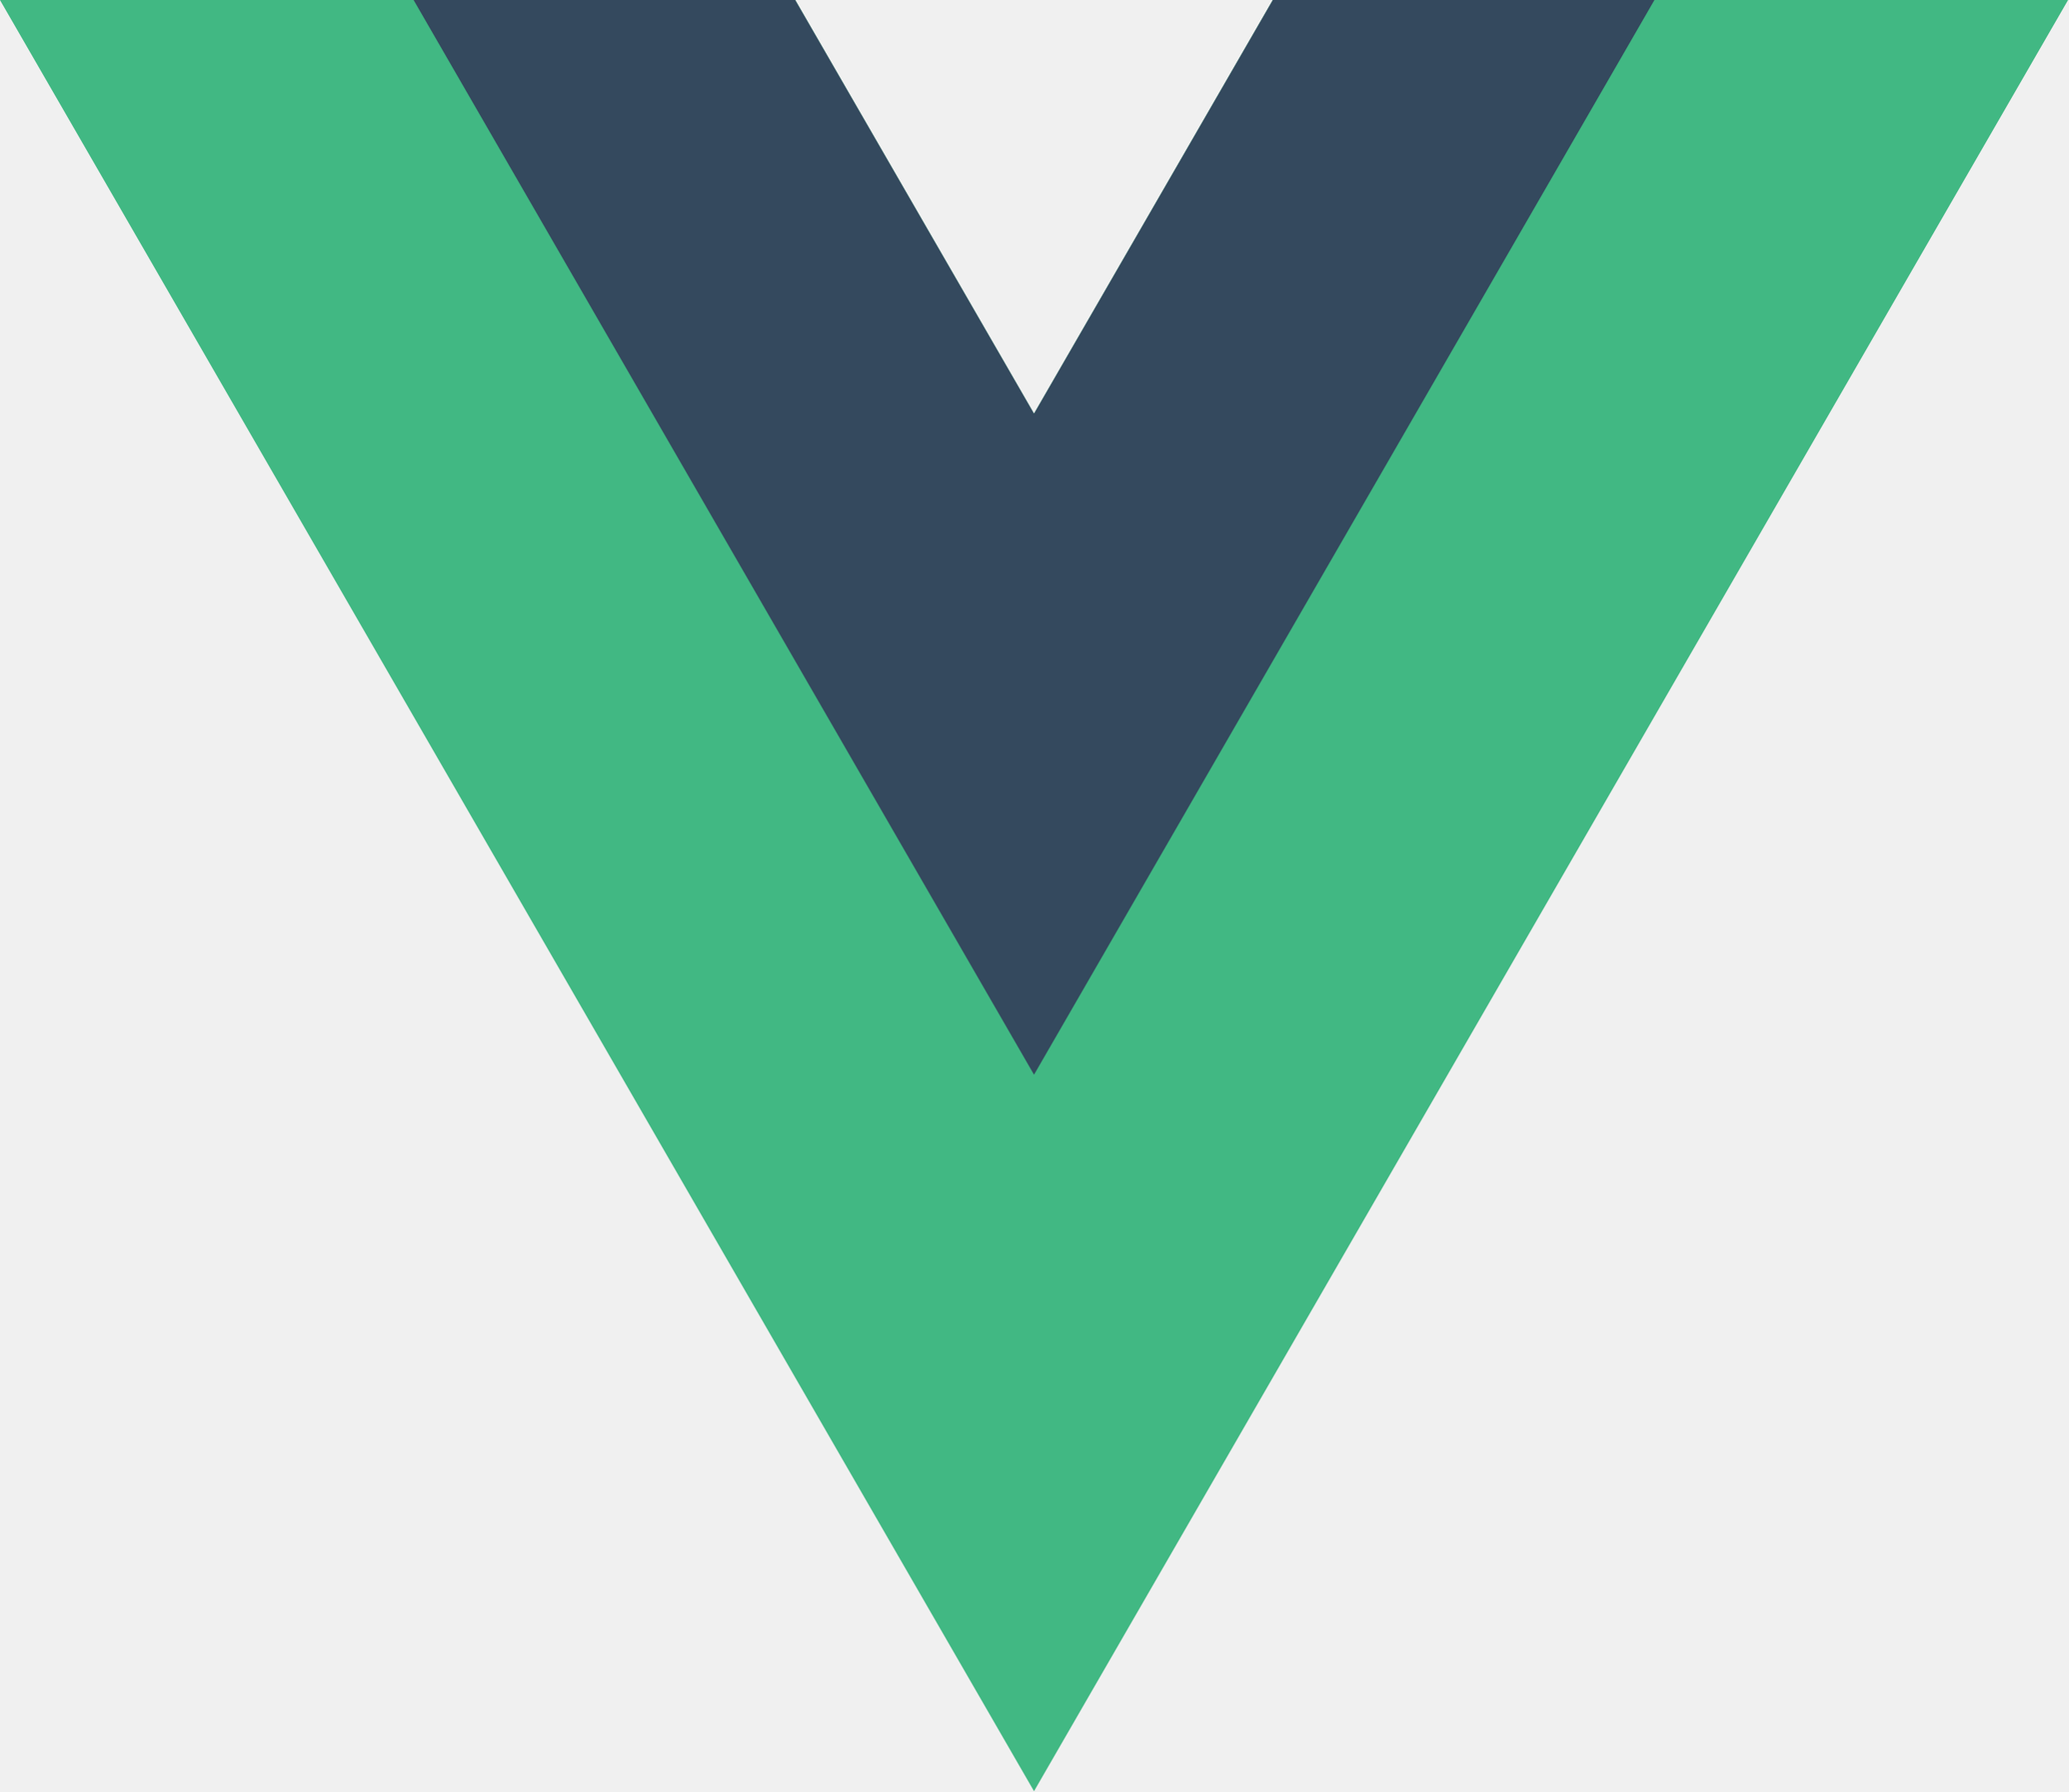
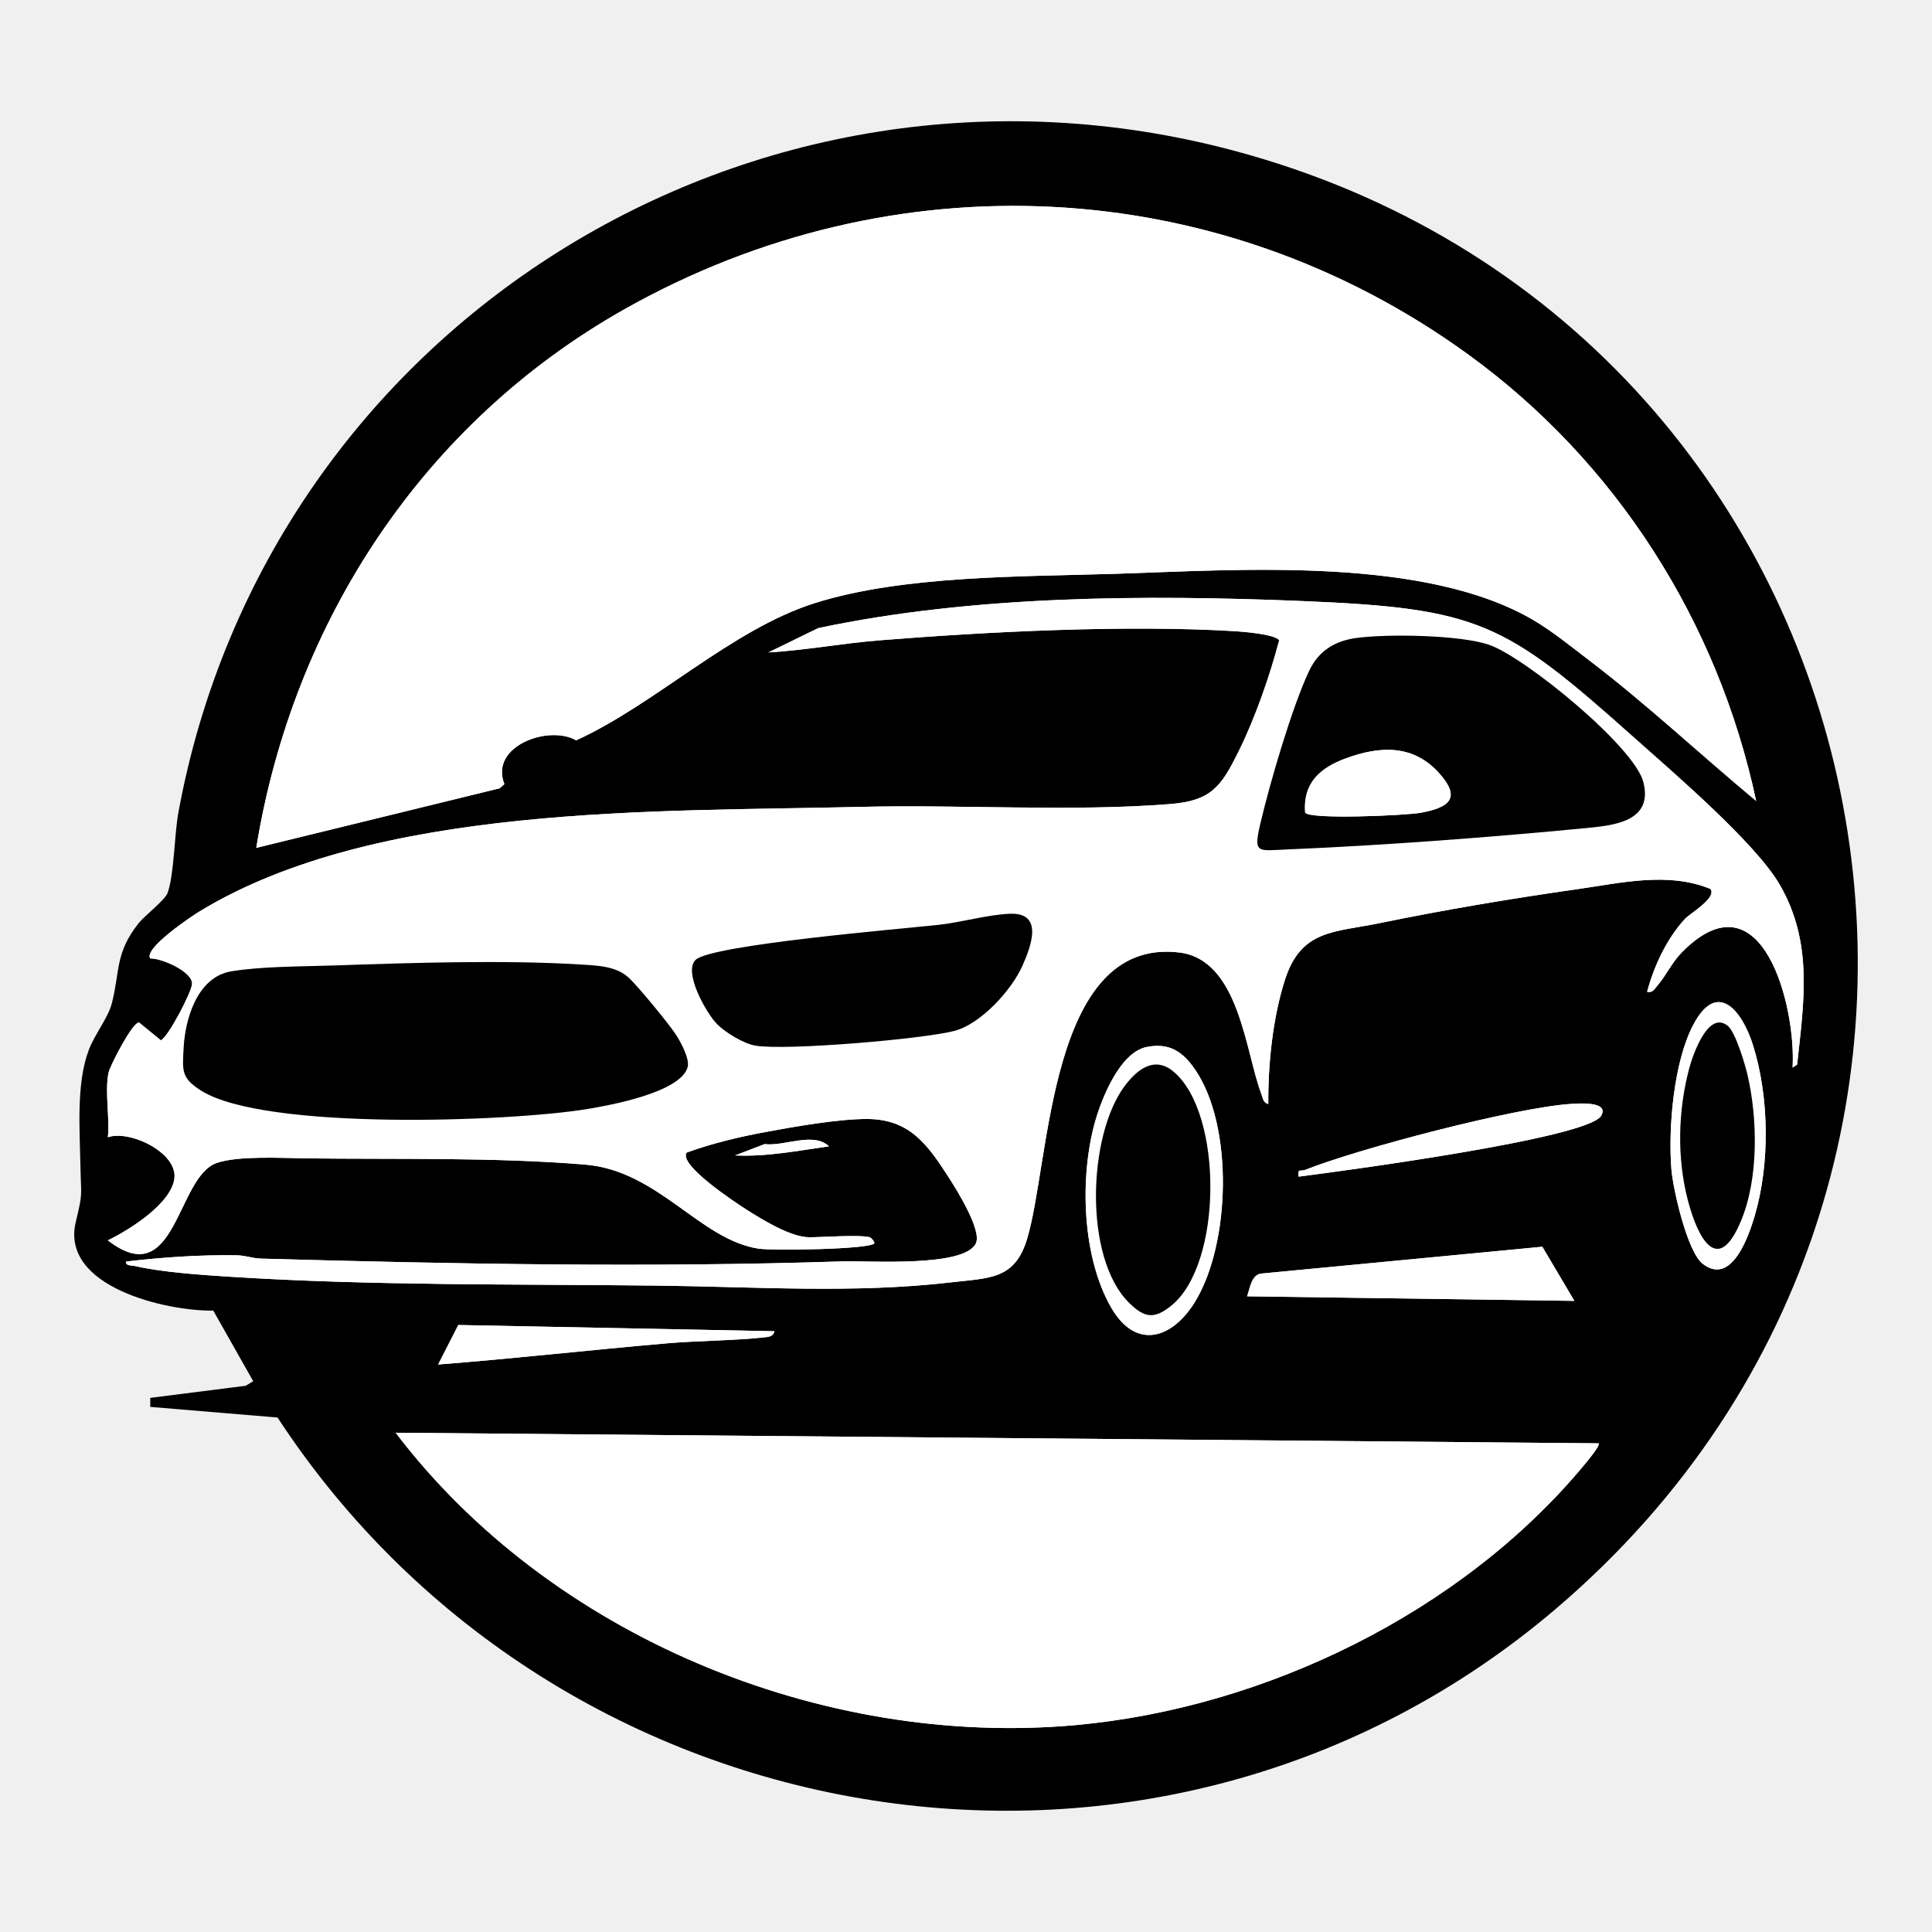
- <svg xmlns="http://www.w3.org/2000/svg" viewBox="0 0 261.76 226.69">
-   <path d="M161.096.001l-30.225 52.351L100.647.001H-.005l130.877 226.688L261.749.001z" fill="#41b883" />
-   <path d="M161.096.001l-30.225 52.351L100.647.001H52.346l78.526 136.01L209.398.001z" fill="#34495e" />
+ <svg xmlns="http://www.w3.org/2000/svg" id="Layer_1" version="1.1" viewBox="0 0 1024 1024">
+   <defs>
+     <style>
+       .st0 {
+         fill: #fff;
+       }
+     </style>
+   </defs>
+   <path d="M79.639,745.681l-.007-4.779,50.611-6.419,3.968-2.423-21.168-37.407c-24.672.368-81.237-12.488-72.866-47.037,3.898-16.086,2.746-13.455,2.457-29.517-.349-19.399-2.303-43.717,4.407-61.571,3.067-8.16,10.287-17.112,12.23-24.708,4.366-17.071,1.676-26.48,13.982-42.228,3.441-4.403,14.248-12.439,15.64-16.479,3.471-10.073,3.476-30.6,5.666-42.514C141.956,172.746,399.191,12.223,653.321,79.683c349.689,92.827,448.031,537.047,171.521,772.85-209.752,178.873-528.84,126.333-677.742-101.213l-67.461-5.639ZM930.793,424.512c-20.209-94.944-74.198-179.798-152.726-236.708-132.68-96.156-304.807-104.304-447.367-23.736-106.237,60.04-175.314,165.105-194.875,285.315l129.036-31.576,2.47-2.243c-8.022-20.3,23.717-31.476,38.06-23.177,41.924-19.087,82.169-58.676,126.336-72.689,46.646-14.8,110.264-14.012,159.483-15.569,65.687-2.077,164.507-9.474,222.234,24.955,9.661,5.762,19.82,14.023,28.869,20.916,30.648,23.345,58.884,49.922,88.479,74.512ZM461.06,655.774c-5.764-1.468-24.559,0-32.12,0-9.844,0-25.171-9.47-33.431-14.749-5.477-3.5-36.157-23.636-31.555-30.143,13.525-4.889,27.248-8.168,41.402-10.812,15.437-2.884,38.919-7.016,54.17-6.986,22.555.044,32.086,13.523,43.153,30.706,4.465,6.932,17.769,28.193,14.582,35.165-5.925,12.959-57.23,9.159-70.722,9.6-102.756,3.362-205.636,1.413-308.348-1.474-4.252-.12-8.123-1.68-12.705-1.749-20.043-.3-38.854,1.038-58.687,3.305-.404,2.391,3.006,1.988,4.788,2.398,14.428,3.313,35.425,4.717,50.544,5.682,74.739,4.771,151.561,3.827,226.576,4.686,51.56.59,104.02,4.275,155.515-1.739,20.166-2.355,33.494-1.434,40.029-22.605,12.574-40.737,11.222-160.314,80.623-152.247,31.977,3.717,35.103,52.503,43.708,75.13.775,2.038.943,4.719,3.648,5.168-.176-21.098,2.351-45.678,8.841-65.853,8.583-26.683,26.056-24.999,50.297-30.002,33.512-6.917,70.25-13.101,104.153-17.901,23.32-3.302,48.537-9.497,71.107-.172,3.293,4.853-10.921,12.958-13.621,15.903-9.651,10.526-16.347,24.912-20.013,38.589,3.02.647,3.891-1.475,5.495-3.322,4.503-5.185,7.713-12.313,12.92-17.593,42.515-43.118,60.653,28.76,58.688,61.08l2.419-1.579c3.642-33.617,8.518-64.611-9.171-95.27-12.923-22.398-57.387-60.321-78.359-79.027-67.621-60.318-81.502-67.533-174.338-71.378-83.68-3.465-175.041-3.021-256.957,14.321l-26.425,12.897c19.604-1.135,39.064-4.825,58.624-6.394,57.838-4.639,130.36-8.304,187.964-4.908,4.833.285,22.169,1.634,24.133,4.885-4.972,18.836-12.675,41.065-21.522,58.908-9.18,18.515-14.374,26.15-36.357,27.883-52.403,4.131-110.845.182-163.934,1.482-107.83,2.641-256.847-1.686-350.712,55.601-4.364,2.663-29.459,19.549-25.822,24.744,6.031-.212,22.244,6.927,22.17,13.352-.048,4.195-12.747,28.502-16.574,30.016l-11.523-9.408c-3.34-.519-15.422,22.853-16.198,26.646-2.058,10.053.75,23.664-.353,34.16,11.568-4.022,36.658,8.01,35.306,21.53-1.352,13.519-24.028,27.666-35.31,33.101,36.308,28.164,36.285-33.696,57.76-41.023,11.533-3.935,34.605-2.585,47.493-2.425,48.377.603,99.519-.657,147.659,3.303,38.89,3.2,60.664,39.686,91.952,44.556,7.167,1.116,59.013.444,61.441-2.846.056-1.009-1.864-3.055-2.405-3.193ZM902.366,669.743c15.458,12.253,24.616-15.002,27.634-25.217,8.18-27.684,7.773-63.053-.895-90.634-5.582-17.764-18.748-35.003-31.559-10.878-10.439,19.657-13.42,54.636-11.678,76.599.85,10.711,8.409,43.717,16.499,50.13ZM607.567,554.972c-14.11,2.929-23.871,27.621-27.315,40.124-8.06,29.268-6.743,71.32,8.794,98.108,13.062,22.521,32.306,16.419,44.339-3.22,18.762-30.62,20.592-93.023.053-123.078-6.533-9.559-13.82-14.436-25.871-11.934ZM848.69,591.335c4.465-7.927-12.829-6.464-16.626-6.196-29.621,2.093-111.859,23.588-140.228,34.895-2.444.974-4.342-.932-3.521,3.613,20.523-2.642,153.551-20.196,160.375-32.311ZM439.375,607.575c-8.297-7.857-23.555.115-34.116-1.177l-15.658,5.998c16.735.802,33.28-2.498,49.774-4.821ZM834.442,689.491l-16.97-28.693-149.246,14.244c-5.045.877-5.721,7.855-7.246,12.026l173.462,2.424ZM410.471,705.575l-167.557-3.296-10.699,20.937c40.432-3.136,80.853-7.737,121.256-11.221,16.893-1.457,34.624-1.36,51.443-3.16,2.402-.257,4.956-.364,5.556-3.261ZM847.29,764.989l-637.582-5.613c81.839,107.6,225.828,167.18,360.546,154.949,100.418-9.117,204.324-59.763,268.972-137.342,1.216-1.459,9.255-10.971,8.065-11.994Z" />
+   <path class="st0" d="M930.793,424.512c-29.596-24.589-57.831-51.166-88.479-74.512-9.05-6.893-19.208-15.154-28.869-20.916-57.727-34.428-156.547-27.032-222.234-24.955-49.219,1.556-112.837.768-159.483,15.569-44.166,14.014-84.412,53.602-126.336,72.689-14.343-8.3-46.082,2.877-38.06,23.177l-2.47,2.243-129.036,31.576c19.561-120.21,88.638-225.275,194.875-285.315,142.56-80.568,314.687-72.42,447.367,23.736,78.527,56.91,132.517,141.764,152.726,236.708Z" />
+   <path class="st0" d="M461.06,655.774c.541.138,2.461,2.184,2.405,3.193-2.428,3.289-54.274,3.961-61.441,2.846-31.288-4.871-53.062-41.357-91.952-44.556-48.14-3.961-99.282-2.7-147.659-3.303-12.888-.161-35.96-1.511-47.493,2.425-21.475,7.328-21.453,69.187-57.76,41.023,11.282-5.435,33.958-19.582,35.31-33.101,1.352-13.52-23.737-25.552-35.306-21.53,1.102-10.496-1.705-24.106.353-34.16.776-3.793,12.859-27.165,16.198-26.646l11.523,9.408c3.827-1.514,16.525-25.821,16.574-30.016.074-6.425-16.139-13.564-22.17-13.352-3.637-5.195,21.458-22.081,25.822-24.744,93.865-57.288,242.882-52.961,350.712-55.601,53.089-1.3,111.531,2.649,163.934-1.482,21.983-1.733,27.177-9.368,36.357-27.883,8.847-17.843,16.55-40.071,21.522-58.908-1.964-3.252-19.3-4.6-24.133-4.885-57.604-3.396-130.126.27-187.964,4.908-19.56,1.569-39.019,5.259-58.624,6.394l26.425-12.897c81.916-17.342,173.277-17.787,256.957-14.321,92.836,3.844,106.716,11.059,174.338,71.378,20.972,18.707,65.436,56.63,78.359,79.027,17.689,30.66,12.813,61.653,9.171,95.27l-2.419,1.579c1.966-32.32-16.172-104.198-58.688-61.08-5.207,5.28-8.417,12.409-12.92,17.593-1.604,1.847-2.475,3.969-5.495,3.322,3.666-13.678,10.362-28.064,20.013-38.589,2.7-2.944,16.914-11.05,13.621-15.903-22.569-9.325-47.787-3.13-71.107.172-33.903,4.801-70.641,10.984-104.153,17.901-24.241,5.003-41.714,3.319-50.297,30.002-6.489,20.175-9.017,44.755-8.841,65.853-2.706-.449-2.873-3.13-3.648-5.168-8.605-22.627-11.731-71.413-43.708-75.13-69.401-8.067-68.049,111.51-80.623,152.247-6.535,21.171-19.863,20.25-40.029,22.605-51.495,6.014-103.955,2.329-155.515,1.739-75.015-.859-151.836.086-226.576-4.686-15.12-.965-36.117-2.369-50.544-5.682-1.782-.409-5.192-.007-4.788-2.398,19.833-2.267,38.644-3.605,58.687-3.305,4.582.069,8.453,1.629,12.705,1.749,102.713,2.887,205.593,4.836,308.348,1.474,13.492-.441,64.796,3.359,70.722-9.6,3.188-6.972-10.117-28.233-14.582-35.165-11.068-17.183-20.598-30.662-43.153-30.706-15.251-.03-38.733,4.102-54.17,6.986-14.154,2.645-27.877,5.923-41.402,10.812-4.602,6.506,26.078,26.643,31.555,30.143,8.26,5.278,23.587,14.749,33.431,14.749,7.561,0,26.355-1.468,32.12,0ZM718.436,338.208c-11.317,1.637-19.622,6.992-24.504,17.251-9.064,19.045-21.122,60.378-26.03,81.564-3.654,15.774-1.241,13.827,14.771,13.166,49.696-2.051,107.639-6.433,157.383-11.24,14.838-1.434,36.406-3.252,30.933-24.488-4.836-18.768-62.415-65.862-81.54-72.624-15.159-5.36-54.742-5.985-71.013-3.63ZM535.466,484.313c-11.318.358-25.899,4.528-37.673,5.84-18.383,2.047-120.937,10.552-129.123,18.621-6.614,6.519,5.689,28.144,11.22,33.847,4.445,4.582,14.26,10.544,20.525,11.595,16.164,2.711,88.573-3.442,105.438-7.823,14.012-3.64,30.357-21.647,36.081-34.582,4.546-10.272,11.331-28.06-6.467-27.497ZM177.274,511.708c-16.713.572-38.617.44-54.693,3.122-17.941,2.994-24.424,24.965-25.252,40.585-.642,12.127-1.371,15.974,9.379,22.7,33.791,21.145,163.184,16.479,204.49,9.702,12.347-2.026,49.682-8.878,53.269-22.275,1.167-4.359-3.769-13.424-6.289-17.272-3.888-5.934-19.631-24.996-24.728-29.876-6.745-6.458-17.112-6.657-26.498-7.227-40.187-2.439-89.074-.851-129.679.539Z" />
+   <path class="st0" d="M847.29,764.989c1.19,1.022-6.848,10.534-8.065,11.994-64.648,77.578-168.554,128.224-268.972,137.342-134.719,12.232-278.707-47.348-360.546-154.949l637.582,5.613Z" />
+   <path class="st0" d="M834.442,689.491l-173.462-2.424c1.526-4.171,2.201-11.149,7.246-12.026l149.246-14.244,16.97,28.693Z" />
+   <path class="st0" d="M607.567,554.972c12.052-2.502,19.339,2.375,25.871,11.934,20.539,30.055,18.709,92.458-.053,123.078-12.034,19.639-31.278,25.74-44.339,3.22-15.537-26.788-16.854-68.84-8.794-98.108,3.443-12.503,13.205-37.195,27.315-40.124ZM621.957,567.957c-10.204-8.528-19.433-.927-25.853,7.659-19.524,26.111-21.782,90.906,2.202,114.751,8.331,8.283,13.482,8.977,22.584,1.577,27.204-22.119,27.436-101.949,1.068-123.987Z" />
+   <path class="st0" d="M410.471,705.575c-.6,2.897-3.154,3.004-5.556,3.261-16.819,1.799-34.551,1.703-51.443,3.16-40.403,3.484-80.824,8.084-121.256,11.221l10.699-20.937,167.557,3.296Z" />
+   <path class="st0" d="M902.366,669.743c-8.09-6.413-15.649-39.419-16.499-50.13-1.742-21.964,1.24-56.942,11.678-76.599,12.811-24.125,25.977-6.886,31.559,10.878,8.668,27.581,9.075,62.949.895,90.634-3.018,10.215-12.176,37.471-27.634,25.217ZM915.891,543.851c-10.402-8.789-18.652,15.158-20.615,22.589-5.944,22.501-6.517,47.52-.587,70.049,5.141,19.534,15.764,40.269,28.124,10.485,9.293-22.395,8.835-53.92,3.386-77.327-1.321-5.674-6.361-22.461-10.307-25.796Z" />
+   <path class="st0" d="M848.69,591.335c-6.824,12.116-139.852,29.669-160.375,32.311-.821-4.544,1.077-2.638,3.521-3.613,28.369-11.307,110.607-32.802,140.228-34.895,3.797-.268,21.091-1.731,16.626,6.196Z" />
+   <path class="st0" d="M439.375,607.575c-16.494,2.323-33.039,5.622-49.774,4.821l15.658-5.998c10.561,1.292,25.819-6.68,34.116,1.177Z" />
+   <path d="M177.274,511.708c40.605-1.39,89.492-2.979,129.679-.539,9.386.57,19.753.77,26.498,7.227,5.097,4.88,20.84,23.941,24.728,29.876,2.521,3.848,7.456,12.913,6.289,17.272-3.587,13.396-40.922,20.249-53.269,22.275-41.307,6.778-170.699,11.443-204.49-9.702-10.75-6.727-10.022-10.574-9.379-22.7.828-15.62,7.31-37.591,25.252-40.585,16.075-2.683,37.979-2.55,54.693-3.122Z" />
+   <path d="M718.436,338.208c16.271-2.354,55.854-1.729,71.013,3.63,19.124,6.762,76.703,53.856,81.54,72.624,5.472,21.236-16.095,23.054-30.933,24.488-49.744,4.807-107.687,9.189-157.383,11.24-16.012.661-18.425,2.608-14.771-13.166,4.908-21.186,16.966-62.519,26.03-81.564,4.883-10.26,13.187-15.614,24.504-17.251ZM691.745,430.714c2.349,3.762,53.441,1.534,61.427.046,15.226-2.837,21.194-7.873,9.828-20.717-13.799-15.593-31.549-14.784-49.832-8.046-13.554,4.995-22.685,13.133-21.423,28.717Z" />
+   <path d="M535.466,484.313c17.798-.563,11.013,17.225,6.467,27.497-5.724,12.935-22.069,30.942-36.081,34.582-16.865,4.381-89.274,10.534-105.438,7.823-6.265-1.051-16.08-7.012-20.525-11.595-5.532-5.703-17.834-27.328-11.22-33.847,8.186-8.068,110.74-16.573,129.123-18.621,11.774-1.311,26.355-5.482,37.673-5.84ZM400.888,524.146c1.578,13.76,16.305,22.185,29.609,22.511,13.544.331,42.866-2.049,55.813-5.353,8.447-2.156,33.122-22.061,31.77-29.227-.446-2.363-5.116-2.602-7.227-2.585-16.226.135-41.274,2.896-57.805,4.973-17.476,2.196-34.731,7.172-52.159,9.681Z" />
+   <path d="M621.957,567.957c26.368,22.038,26.137,101.868-1.068,123.987-9.101,7.4-14.253,6.706-22.584-1.577-23.984-23.846-21.726-88.641-2.202-114.751,6.42-8.587,15.65-16.187,25.853-7.659Z" />
+   <path d="M915.891,543.851c3.947,3.335,8.986,20.122,10.307,25.796,5.449,23.407,5.907,54.932-3.386,77.327-12.36,29.784-22.983,9.049-28.124-10.485-5.929-22.529-5.357-47.548.587-70.049,1.963-7.431,10.214-31.378,20.615-22.589Z" />
+   <path class="st0" d="M691.745,430.714c-1.262-15.584,7.869-23.721,21.423-28.717,18.284-6.738,36.034-7.547,49.832,8.046,11.366,12.844,5.398,17.879-9.828,20.717-7.986,1.488-59.078,3.716-61.427-.046Z" />
+   <g>
+     <path d="M400.888,524.146c17.428-2.509,34.684-7.485,52.159-9.681,16.531-2.077,41.58-4.838,57.805-4.973,2.111-.018,6.781.222,7.227,2.585,1.352,7.167-23.322,27.072-31.77,29.227-12.947,3.304-42.269,5.684-55.813,5.353-13.304-.325-28.031-8.75-29.609-22.511Z" />
+     <path d="M433.295,547.188c-.992,0-1.93-.011-2.811-.032-13.537-.331-28.495-9.007-30.093-22.954l-.056-.482.481-.069c8.169-1.176,16.446-2.926,24.451-4.618,9.06-1.916,18.429-3.896,27.717-5.063,14.312-1.798,40.859-4.836,57.864-4.977,2.676-.013,7.222.337,7.723,2.992,1.479,7.833-23.938,27.713-32.138,29.805-11.948,3.049-38.315,5.4-53.138,5.4ZM401.446,524.569c1.824,13.124,16.112,21.271,29.063,21.587,13.984.338,43-2.103,55.677-5.337,8.293-2.116,32.661-21.979,31.402-28.65-.311-1.644-3.664-2.214-6.731-2.177-16.955.141-43.458,3.173-57.748,4.969-9.247,1.162-18.595,3.138-27.635,5.05-7.862,1.662-15.986,3.38-24.029,4.559Z" />
+   </g>
</svg>
